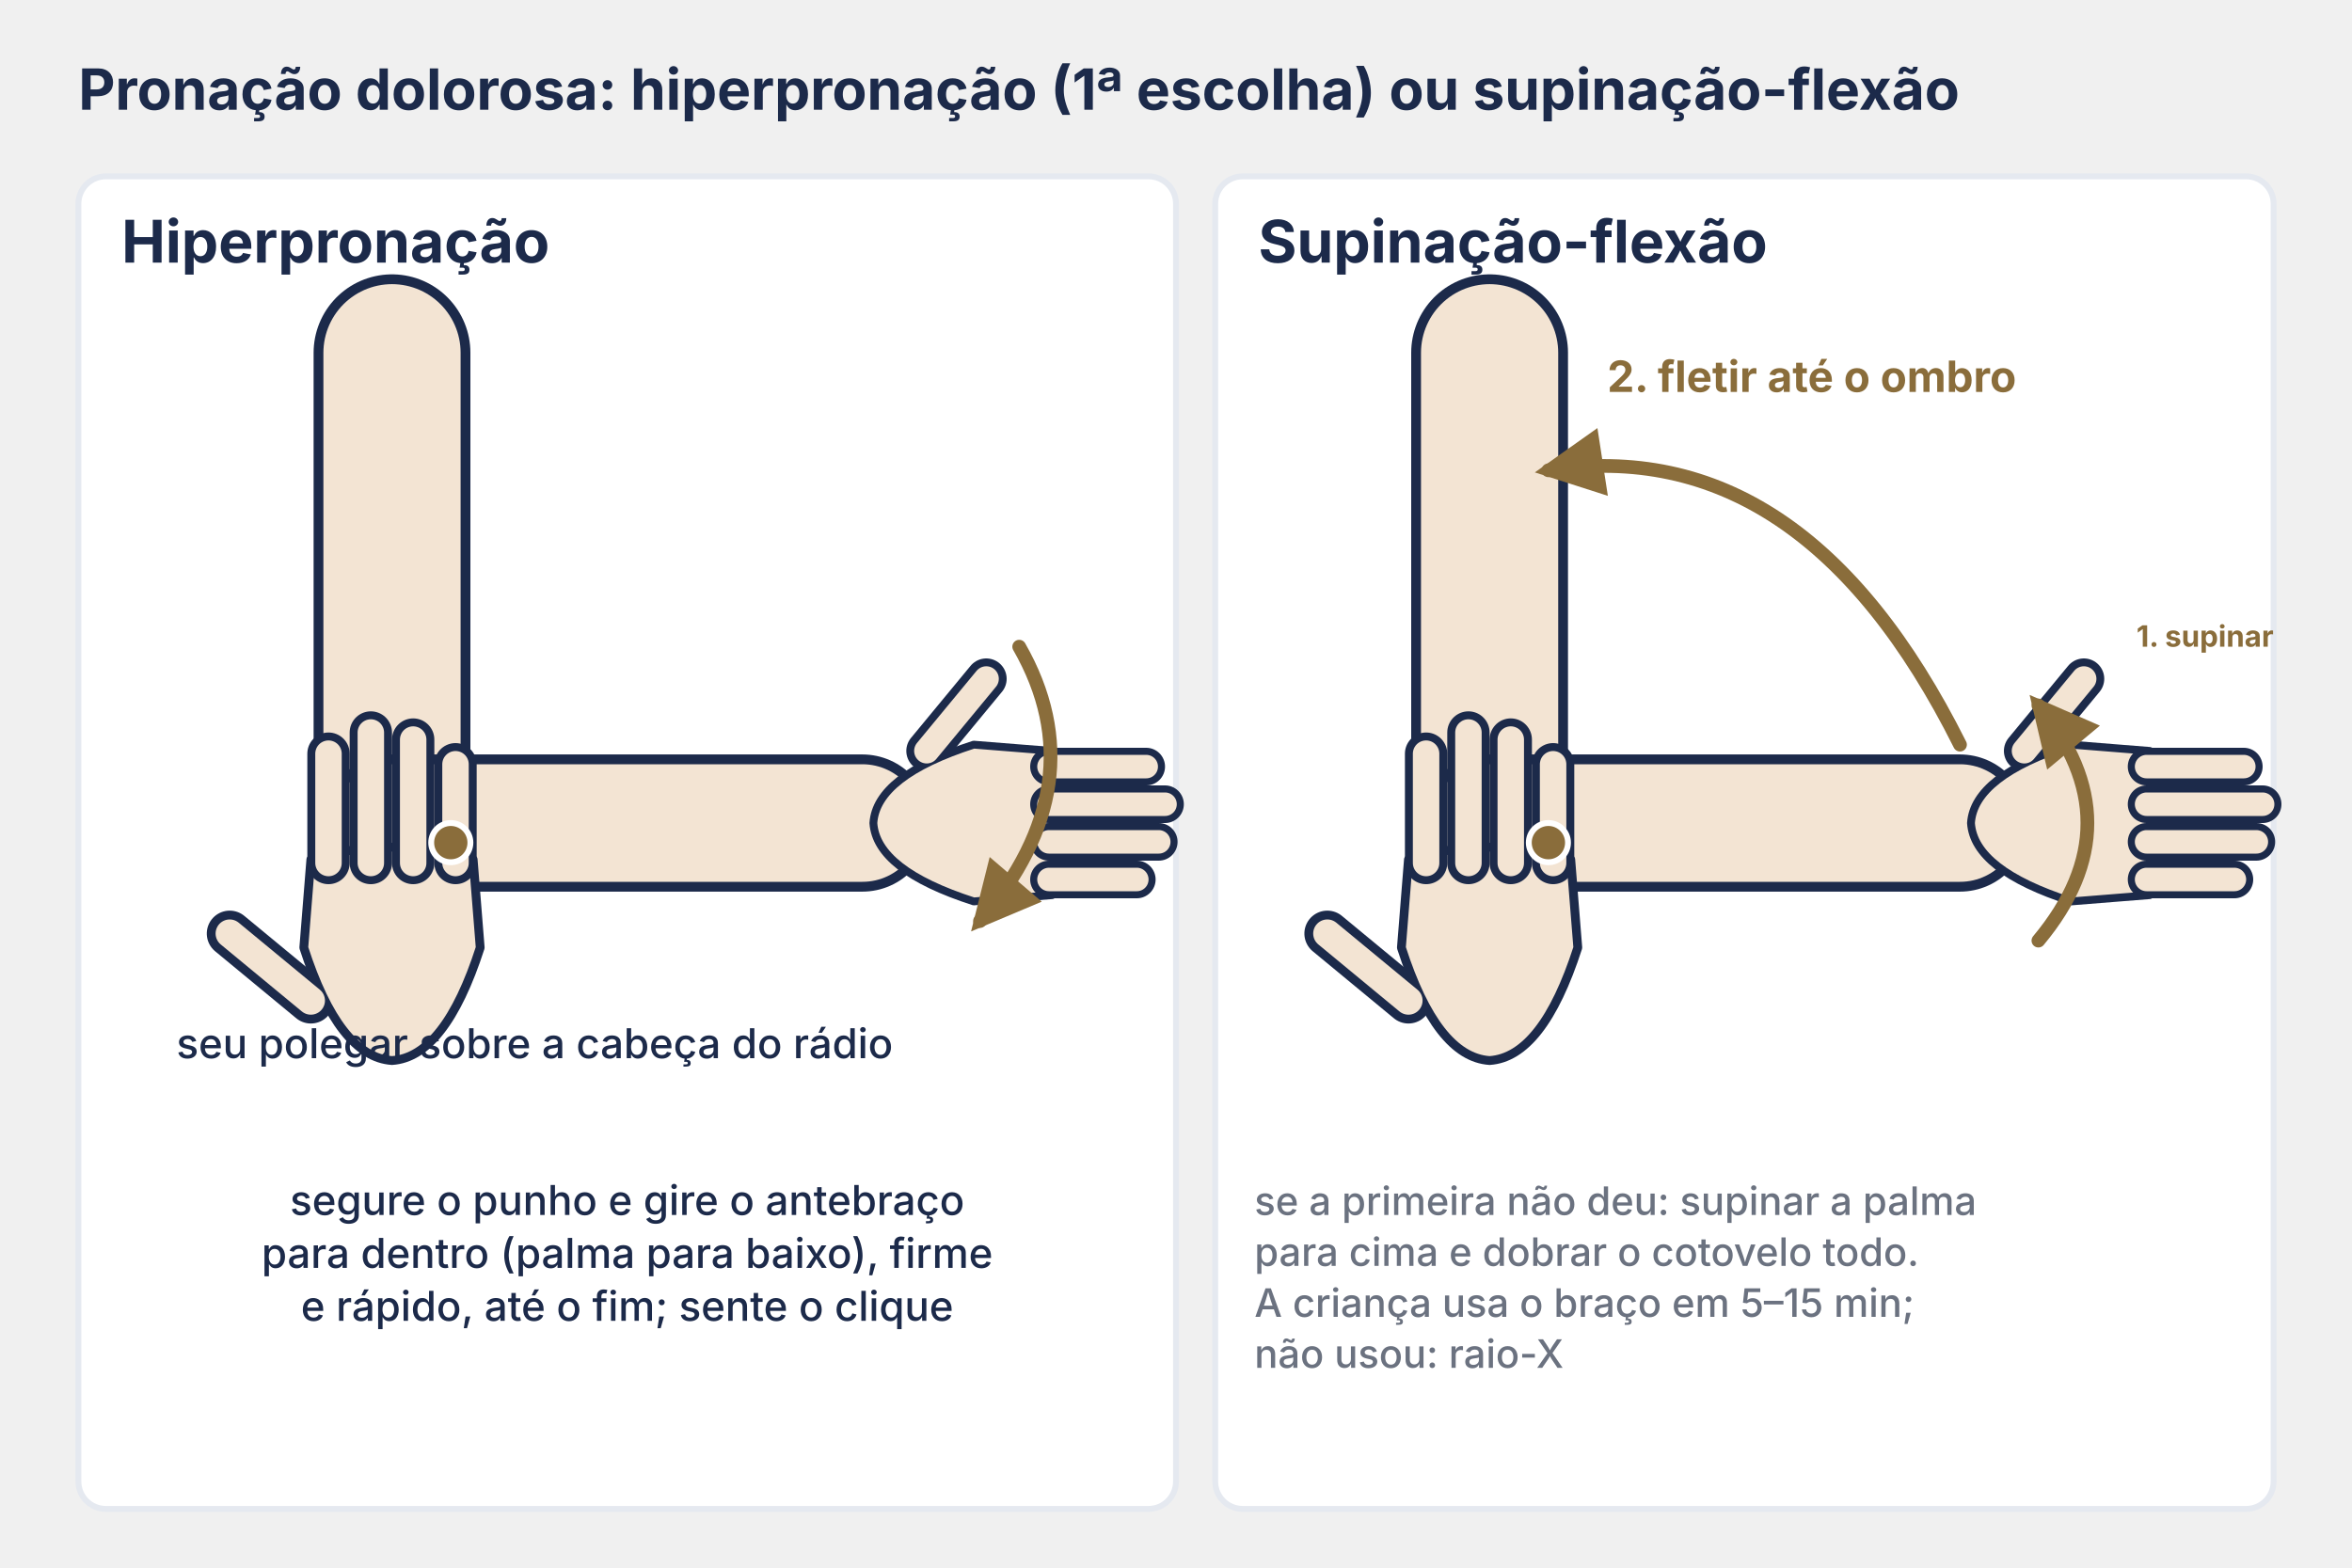
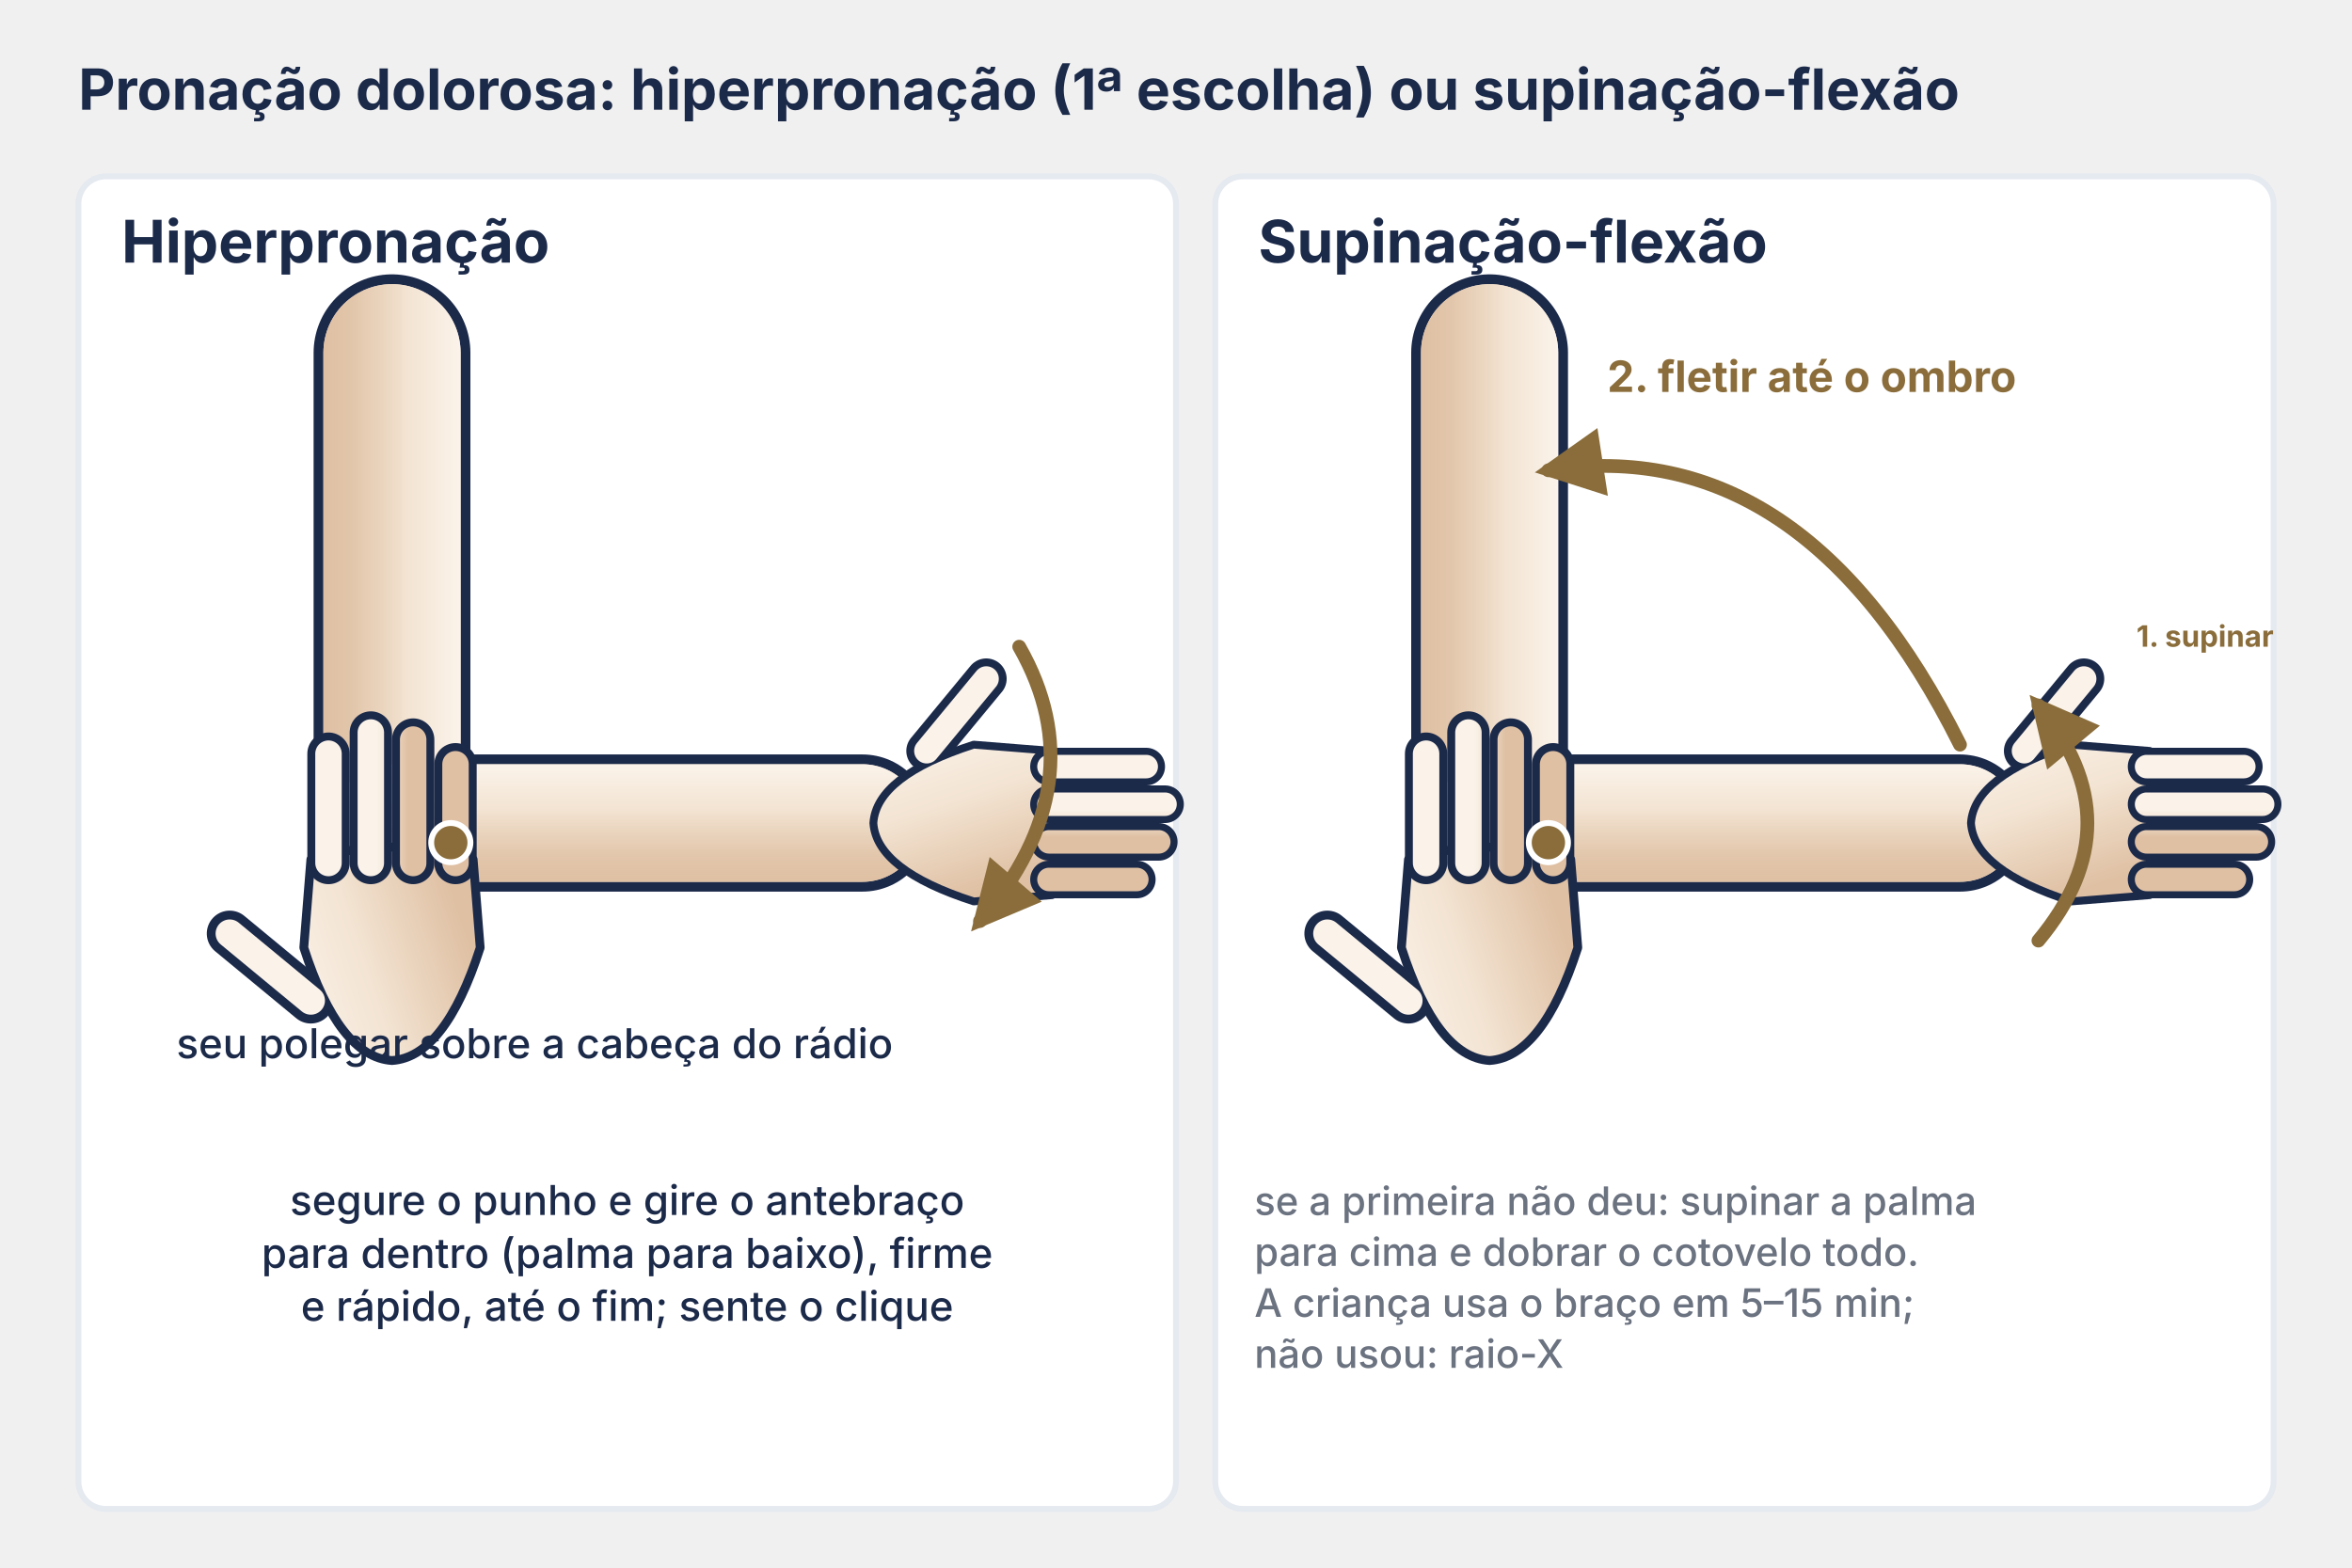
<svg xmlns="http://www.w3.org/2000/svg" viewBox="0 0 1200 800" width="1200" height="800" font-family="Inter, 'Segoe UI', Arial, sans-serif">
  <defs>
    <marker id="ah" viewBox="0 0 10 10" refX="8" refY="5" markerWidth="5" markerHeight="5" orient="auto-start-reverse">
      <path d="M0 0 L10 5 L0 10 z" fill="#8a6d3b" />
    </marker>
    <marker id="ahr" viewBox="0 0 10 10" refX="8" refY="5" markerWidth="5" markerHeight="5" orient="auto-start-reverse">
      <path d="M0 0 L10 5 L0 10 z" fill="#b3261e" />
    </marker>
    <marker id="ahn" viewBox="0 0 10 10" refX="8" refY="5" markerWidth="5" markerHeight="5" orient="auto-start-reverse">
      <path d="M0 0 L10 5 L0 10 z" fill="#1c2a4a" />
    </marker>
    <pattern id="hatch" width="14" height="14" patternUnits="userSpaceOnUse" patternTransform="rotate(45)">
      <line x1="0" y1="0" x2="0" y2="14" stroke="#1c2a4a" stroke-opacity="0.18" stroke-width="3" />
    </pattern>
    <pattern id="cotton" width="12" height="12" patternUnits="userSpaceOnUse">
      <circle cx="6" cy="6" r="2" fill="#1c2a4a" fill-opacity="0.12" />
    </pattern>
    <pattern id="cloth" width="16" height="16" patternUnits="userSpaceOnUse">
      <path d="M0 8 H16 M8 0 V16" stroke="#1c2a4a" stroke-opacity="0.08" stroke-width="2" />
    </pattern>
  </defs>
  <rect x="40" y="90" width="560" height="680" rx="14" fill="#ffffff" stroke="#e5e9f0" stroke-width="3" />
  <text x="62" y="134" font-size="30" text-anchor="start" font-weight="700" fill="#1c2a4a">Hiperpronação</text>
  <path d="M200 180 L200 420" fill="none" stroke="#1c2a4a" stroke-width="80" stroke-linecap="round" stroke-linejoin="round" />
+   <path d="M200 420 L440 420" fill="none" stroke="#1c2a4a" stroke-width="70" stroke-linecap="round" stroke-linejoin="round" />
  <path d="M200 180 L200 420" fill="none" stroke="#f3e4d3" stroke-width="70" stroke-linecap="round" stroke-linejoin="round" />
-   <path d="M200 420 L440 420" fill="none" stroke="#1c2a4a" stroke-width="70" stroke-linecap="round" stroke-linejoin="round" />
+   <defs>
+     <linearGradient id="cg153" gradientUnits="userSpaceOnUse" x1="235" y1="300" x2="165" y2="300">
+       <stop offset="0" stop-color="#fbf3ea" />
+       <stop offset="0.38" stop-color="#f3e4d3" />
+       <stop offset="0.8" stop-color="#dfc0a3" stop-opacity="0.85" />
+       <stop offset="1" stop-color="#dfc0a3" />
+     </linearGradient>
+   </defs>
+   <path d="M200 180 L200 420" fill="none" stroke="url(#cg153)" stroke-width="70" stroke-linecap="round" stroke-linejoin="round" />
  <path d="M200 420 L440 420" fill="none" stroke="#f3e4d3" stroke-width="60" stroke-linecap="round" stroke-linejoin="round" />
+   <defs>
+     <linearGradient id="cg154" gradientUnits="userSpaceOnUse" x1="320" y1="390" x2="320" y2="450">
+       <stop offset="0" stop-color="#fbf3ea" />
+       <stop offset="0.38" stop-color="#f3e4d3" />
+       <stop offset="0.8" stop-color="#dfc0a3" stop-opacity="0.85" />
+       <stop offset="1" stop-color="#dfc0a3" />
+     </linearGradient>
+   </defs>
+   <path d="M200 420 L440 420" fill="none" stroke="url(#cg154)" stroke-width="60" stroke-linecap="round" stroke-linejoin="round" />
  <g transform="translate(500 420) rotate(0) scale(0.8)">
+     <defs>
+       <linearGradient id="hg155f" gradientUnits="userSpaceOnUse" x1="0" y1="-9" x2="0" y2="9">
+         <stop offset="0" stop-color="#fbf3ea" />
+         <stop offset="0.4" stop-color="#f3e4d3" />
+         <stop offset="1" stop-color="#dfc0a3" />
+       </linearGradient>
+       <linearGradient id="hg155p" x1="0" y1="0" x2="0.4" y2="1">
+         <stop offset="0" stop-color="#fbf3ea" />
+         <stop offset="0.45" stop-color="#f3e4d3" />
+         <stop offset="1" stop-color="#dfc0a3" />
+       </linearGradient>
+     </defs>
    <path d="M-34 -46 L4 -92" fill="none" stroke="#1c2a4a" stroke-width="26" stroke-linecap="round" stroke-linejoin="round" />
-     <path d="M-4 -50 L46 -46 Q60 0 46 46 L-4 50 Q-66 30 -68 0 Q-66 -30 -4 -50 Z" fill="#f3e4d3" stroke="#1c2a4a" stroke-width="5" stroke-linecap="round" stroke-linejoin="round" />
+     <path d="M-4 -50 L46 -46 Q60 0 46 46 L-4 50 Q-66 30 -68 0 Q-66 -30 -4 -50 Z" fill="url(#hg155p)" stroke="#1c2a4a" stroke-width="5" stroke-linecap="round" stroke-linejoin="round" />
    <path d="M44 -36 L106 -36" fill="none" stroke="#1c2a4a" stroke-width="24" stroke-linecap="round" stroke-linejoin="round" />
    <path d="M44 -12 L118 -12" fill="none" stroke="#1c2a4a" stroke-width="24" stroke-linecap="round" stroke-linejoin="round" />
    <path d="M44 12 L114 12" fill="none" stroke="#1c2a4a" stroke-width="24" stroke-linecap="round" stroke-linejoin="round" />
    <path d="M44 36 L100 36" fill="none" stroke="#1c2a4a" stroke-width="24" stroke-linecap="round" stroke-linejoin="round" />
-     <path d="M44 -36 L106 -36" fill="none" stroke="#f3e4d3" stroke-width="15" stroke-linecap="round" stroke-linejoin="round" />
-     <path d="M44 -12 L118 -12" fill="none" stroke="#f3e4d3" stroke-width="15" stroke-linecap="round" stroke-linejoin="round" />
-     <path d="M44 12 L114 12" fill="none" stroke="#f3e4d3" stroke-width="15" stroke-linecap="round" stroke-linejoin="round" />
-     <path d="M44 36 L100 36" fill="none" stroke="#f3e4d3" stroke-width="15" stroke-linecap="round" stroke-linejoin="round" />
-     <path d="M-34 -46 L4 -92" fill="none" stroke="#f3e4d3" stroke-width="16" stroke-linecap="round" stroke-linejoin="round" />
+     <path d="M44 -36 L106 -36" fill="none" stroke="url(#hg155f)" stroke-width="15" stroke-linecap="round" stroke-linejoin="round" />
+     <path d="M44 -12 L118 -12" fill="none" stroke="url(#hg155f)" stroke-width="15" stroke-linecap="round" stroke-linejoin="round" />
+     <path d="M44 12 L114 12" fill="none" stroke="url(#hg155f)" stroke-width="15" stroke-linecap="round" stroke-linejoin="round" />
+     <path d="M44 36 L100 36" fill="none" stroke="url(#hg155f)" stroke-width="15" stroke-linecap="round" stroke-linejoin="round" />
+     <path d="M-34 -46 L4 -92" fill="none" stroke="url(#hg155f)" stroke-width="16" stroke-linecap="round" stroke-linejoin="round" />
  </g>
  <g transform="translate(200 480) rotate(-90) scale(0.9)">
+     <defs>
+       <linearGradient id="hg156f" gradientUnits="userSpaceOnUse" x1="0" y1="-9" x2="0" y2="9">
+         <stop offset="0" stop-color="#fbf3ea" />
+         <stop offset="0.4" stop-color="#f3e4d3" />
+         <stop offset="1" stop-color="#dfc0a3" />
+       </linearGradient>
+       <linearGradient id="hg156p" x1="0" y1="0" x2="0.4" y2="1">
+         <stop offset="0" stop-color="#fbf3ea" />
+         <stop offset="0.45" stop-color="#f3e4d3" />
+         <stop offset="1" stop-color="#dfc0a3" />
+       </linearGradient>
+     </defs>
    <path d="M-34 -46 L4 -92" fill="none" stroke="#1c2a4a" stroke-width="26" stroke-linecap="round" stroke-linejoin="round" />
-     <path d="M-4 -50 L46 -46 Q60 0 46 46 L-4 50 Q-66 30 -68 0 Q-66 -30 -4 -50 Z" fill="#f3e4d3" stroke="#1c2a4a" stroke-width="5" stroke-linecap="round" stroke-linejoin="round" />
+     <path d="M-4 -50 L46 -46 Q60 0 46 46 L-4 50 Q-66 30 -68 0 Q-66 -30 -4 -50 Z" fill="url(#hg156p)" stroke="#1c2a4a" stroke-width="5" stroke-linecap="round" stroke-linejoin="round" />
    <path d="M44 -36 L106 -36" fill="none" stroke="#1c2a4a" stroke-width="24" stroke-linecap="round" stroke-linejoin="round" />
    <path d="M44 -12 L118 -12" fill="none" stroke="#1c2a4a" stroke-width="24" stroke-linecap="round" stroke-linejoin="round" />
    <path d="M44 12 L114 12" fill="none" stroke="#1c2a4a" stroke-width="24" stroke-linecap="round" stroke-linejoin="round" />
    <path d="M44 36 L100 36" fill="none" stroke="#1c2a4a" stroke-width="24" stroke-linecap="round" stroke-linejoin="round" />
-     <path d="M44 -36 L106 -36" fill="none" stroke="#f3e4d3" stroke-width="15" stroke-linecap="round" stroke-linejoin="round" />
-     <path d="M44 -12 L118 -12" fill="none" stroke="#f3e4d3" stroke-width="15" stroke-linecap="round" stroke-linejoin="round" />
-     <path d="M44 12 L114 12" fill="none" stroke="#f3e4d3" stroke-width="15" stroke-linecap="round" stroke-linejoin="round" />
-     <path d="M44 36 L100 36" fill="none" stroke="#f3e4d3" stroke-width="15" stroke-linecap="round" stroke-linejoin="round" />
-     <path d="M-34 -46 L4 -92" fill="none" stroke="#f3e4d3" stroke-width="16" stroke-linecap="round" stroke-linejoin="round" />
+     <path d="M44 -36 L106 -36" fill="none" stroke="url(#hg156f)" stroke-width="15" stroke-linecap="round" stroke-linejoin="round" />
+     <path d="M44 -12 L118 -12" fill="none" stroke="url(#hg156f)" stroke-width="15" stroke-linecap="round" stroke-linejoin="round" />
+     <path d="M44 12 L114 12" fill="none" stroke="url(#hg156f)" stroke-width="15" stroke-linecap="round" stroke-linejoin="round" />
+     <path d="M44 36 L100 36" fill="none" stroke="url(#hg156f)" stroke-width="15" stroke-linecap="round" stroke-linejoin="round" />
+     <path d="M-34 -46 L4 -92" fill="none" stroke="url(#hg156f)" stroke-width="16" stroke-linecap="round" stroke-linejoin="round" />
  </g>
  <circle cx="230" cy="430" r="10" fill="#8a6d3b" stroke="#ffffff" stroke-width="3" />
  <text x="90" y="540" font-size="21" text-anchor="start" font-weight="500" fill="#1c2a4a">seu polegar sobre a cabeça do rádio</text>
  <path d="M520 330 Q560 400 500 470" fill="none" stroke="#8a6d3b" stroke-width="7" stroke-linecap="round" stroke-linejoin="round" marker-end="url(#ah)" />
  <text x="320" y="620" font-size="21" text-anchor="middle" font-weight="500" fill="#1c2a4a">segure o punho e gire o antebraço</text>
  <text x="320" y="647" font-size="21" text-anchor="middle" font-weight="500" fill="#1c2a4a">para dentro (palma para baixo), firme</text>
  <text x="320" y="674" font-size="21" text-anchor="middle" font-weight="500" fill="#1c2a4a">e rápido, até o fim; sente o clique</text>
  <rect x="620" y="90" width="540" height="680" rx="14" fill="#ffffff" stroke="#e5e9f0" stroke-width="3" />
  <text x="642" y="134" font-size="30" text-anchor="start" font-weight="700" fill="#1c2a4a">Supinação-flexão</text>
  <path d="M760 180 L760 420" fill="none" stroke="#1c2a4a" stroke-width="80" stroke-linecap="round" stroke-linejoin="round" />
+   <path d="M760 420 L1000 420" fill="none" stroke="#1c2a4a" stroke-width="70" stroke-linecap="round" stroke-linejoin="round" />
  <path d="M760 180 L760 420" fill="none" stroke="#f3e4d3" stroke-width="70" stroke-linecap="round" stroke-linejoin="round" />
-   <path d="M760 420 L1000 420" fill="none" stroke="#1c2a4a" stroke-width="70" stroke-linecap="round" stroke-linejoin="round" />
+   <defs>
+     <linearGradient id="cg157" gradientUnits="userSpaceOnUse" x1="795" y1="300" x2="725" y2="300">
+       <stop offset="0" stop-color="#fbf3ea" />
+       <stop offset="0.38" stop-color="#f3e4d3" />
+       <stop offset="0.8" stop-color="#dfc0a3" stop-opacity="0.85" />
+       <stop offset="1" stop-color="#dfc0a3" />
+     </linearGradient>
+   </defs>
+   <path d="M760 180 L760 420" fill="none" stroke="url(#cg157)" stroke-width="70" stroke-linecap="round" stroke-linejoin="round" />
  <path d="M760 420 L1000 420" fill="none" stroke="#f3e4d3" stroke-width="60" stroke-linecap="round" stroke-linejoin="round" />
+   <defs>
+     <linearGradient id="cg158" gradientUnits="userSpaceOnUse" x1="880" y1="390" x2="880" y2="450">
+       <stop offset="0" stop-color="#fbf3ea" />
+       <stop offset="0.38" stop-color="#f3e4d3" />
+       <stop offset="0.8" stop-color="#dfc0a3" stop-opacity="0.85" />
+       <stop offset="1" stop-color="#dfc0a3" />
+     </linearGradient>
+   </defs>
+   <path d="M760 420 L1000 420" fill="none" stroke="url(#cg158)" stroke-width="60" stroke-linecap="round" stroke-linejoin="round" />
  <g transform="translate(1060 420) rotate(0) scale(0.8)">
+     <defs>
+       <linearGradient id="hg159f" gradientUnits="userSpaceOnUse" x1="0" y1="-9" x2="0" y2="9">
+         <stop offset="0" stop-color="#fbf3ea" />
+         <stop offset="0.4" stop-color="#f3e4d3" />
+         <stop offset="1" stop-color="#dfc0a3" />
+       </linearGradient>
+       <linearGradient id="hg159p" x1="0" y1="0" x2="0.4" y2="1">
+         <stop offset="0" stop-color="#fbf3ea" />
+         <stop offset="0.45" stop-color="#f3e4d3" />
+         <stop offset="1" stop-color="#dfc0a3" />
+       </linearGradient>
+     </defs>
    <path d="M-34 -46 L4 -92" fill="none" stroke="#1c2a4a" stroke-width="26" stroke-linecap="round" stroke-linejoin="round" />
-     <path d="M-4 -50 L46 -46 Q60 0 46 46 L-4 50 Q-66 30 -68 0 Q-66 -30 -4 -50 Z" fill="#f3e4d3" stroke="#1c2a4a" stroke-width="5" stroke-linecap="round" stroke-linejoin="round" />
+     <path d="M-4 -50 L46 -46 Q60 0 46 46 L-4 50 Q-66 30 -68 0 Q-66 -30 -4 -50 Z" fill="url(#hg159p)" stroke="#1c2a4a" stroke-width="5" stroke-linecap="round" stroke-linejoin="round" />
    <path d="M44 -36 L106 -36" fill="none" stroke="#1c2a4a" stroke-width="24" stroke-linecap="round" stroke-linejoin="round" />
    <path d="M44 -12 L118 -12" fill="none" stroke="#1c2a4a" stroke-width="24" stroke-linecap="round" stroke-linejoin="round" />
    <path d="M44 12 L114 12" fill="none" stroke="#1c2a4a" stroke-width="24" stroke-linecap="round" stroke-linejoin="round" />
    <path d="M44 36 L100 36" fill="none" stroke="#1c2a4a" stroke-width="24" stroke-linecap="round" stroke-linejoin="round" />
-     <path d="M44 -36 L106 -36" fill="none" stroke="#f3e4d3" stroke-width="15" stroke-linecap="round" stroke-linejoin="round" />
-     <path d="M44 -12 L118 -12" fill="none" stroke="#f3e4d3" stroke-width="15" stroke-linecap="round" stroke-linejoin="round" />
-     <path d="M44 12 L114 12" fill="none" stroke="#f3e4d3" stroke-width="15" stroke-linecap="round" stroke-linejoin="round" />
-     <path d="M44 36 L100 36" fill="none" stroke="#f3e4d3" stroke-width="15" stroke-linecap="round" stroke-linejoin="round" />
-     <path d="M-34 -46 L4 -92" fill="none" stroke="#f3e4d3" stroke-width="16" stroke-linecap="round" stroke-linejoin="round" />
+     <path d="M44 -36 L106 -36" fill="none" stroke="url(#hg159f)" stroke-width="15" stroke-linecap="round" stroke-linejoin="round" />
+     <path d="M44 -12 L118 -12" fill="none" stroke="url(#hg159f)" stroke-width="15" stroke-linecap="round" stroke-linejoin="round" />
+     <path d="M44 12 L114 12" fill="none" stroke="url(#hg159f)" stroke-width="15" stroke-linecap="round" stroke-linejoin="round" />
+     <path d="M44 36 L100 36" fill="none" stroke="url(#hg159f)" stroke-width="15" stroke-linecap="round" stroke-linejoin="round" />
+     <path d="M-34 -46 L4 -92" fill="none" stroke="url(#hg159f)" stroke-width="16" stroke-linecap="round" stroke-linejoin="round" />
  </g>
  <g transform="translate(760 480) rotate(-90) scale(0.9)">
+     <defs>
+       <linearGradient id="hg160f" gradientUnits="userSpaceOnUse" x1="0" y1="-9" x2="0" y2="9">
+         <stop offset="0" stop-color="#fbf3ea" />
+         <stop offset="0.4" stop-color="#f3e4d3" />
+         <stop offset="1" stop-color="#dfc0a3" />
+       </linearGradient>
+       <linearGradient id="hg160p" x1="0" y1="0" x2="0.4" y2="1">
+         <stop offset="0" stop-color="#fbf3ea" />
+         <stop offset="0.45" stop-color="#f3e4d3" />
+         <stop offset="1" stop-color="#dfc0a3" />
+       </linearGradient>
+     </defs>
    <path d="M-34 -46 L4 -92" fill="none" stroke="#1c2a4a" stroke-width="26" stroke-linecap="round" stroke-linejoin="round" />
-     <path d="M-4 -50 L46 -46 Q60 0 46 46 L-4 50 Q-66 30 -68 0 Q-66 -30 -4 -50 Z" fill="#f3e4d3" stroke="#1c2a4a" stroke-width="5" stroke-linecap="round" stroke-linejoin="round" />
+     <path d="M-4 -50 L46 -46 Q60 0 46 46 L-4 50 Q-66 30 -68 0 Q-66 -30 -4 -50 Z" fill="url(#hg160p)" stroke="#1c2a4a" stroke-width="5" stroke-linecap="round" stroke-linejoin="round" />
    <path d="M44 -36 L106 -36" fill="none" stroke="#1c2a4a" stroke-width="24" stroke-linecap="round" stroke-linejoin="round" />
    <path d="M44 -12 L118 -12" fill="none" stroke="#1c2a4a" stroke-width="24" stroke-linecap="round" stroke-linejoin="round" />
    <path d="M44 12 L114 12" fill="none" stroke="#1c2a4a" stroke-width="24" stroke-linecap="round" stroke-linejoin="round" />
    <path d="M44 36 L100 36" fill="none" stroke="#1c2a4a" stroke-width="24" stroke-linecap="round" stroke-linejoin="round" />
-     <path d="M44 -36 L106 -36" fill="none" stroke="#f3e4d3" stroke-width="15" stroke-linecap="round" stroke-linejoin="round" />
-     <path d="M44 -12 L118 -12" fill="none" stroke="#f3e4d3" stroke-width="15" stroke-linecap="round" stroke-linejoin="round" />
-     <path d="M44 12 L114 12" fill="none" stroke="#f3e4d3" stroke-width="15" stroke-linecap="round" stroke-linejoin="round" />
-     <path d="M44 36 L100 36" fill="none" stroke="#f3e4d3" stroke-width="15" stroke-linecap="round" stroke-linejoin="round" />
-     <path d="M-34 -46 L4 -92" fill="none" stroke="#f3e4d3" stroke-width="16" stroke-linecap="round" stroke-linejoin="round" />
+     <path d="M44 -36 L106 -36" fill="none" stroke="url(#hg160f)" stroke-width="15" stroke-linecap="round" stroke-linejoin="round" />
+     <path d="M44 -12 L118 -12" fill="none" stroke="url(#hg160f)" stroke-width="15" stroke-linecap="round" stroke-linejoin="round" />
+     <path d="M44 12 L114 12" fill="none" stroke="url(#hg160f)" stroke-width="15" stroke-linecap="round" stroke-linejoin="round" />
+     <path d="M44 36 L100 36" fill="none" stroke="url(#hg160f)" stroke-width="15" stroke-linecap="round" stroke-linejoin="round" />
+     <path d="M-34 -46 L4 -92" fill="none" stroke="url(#hg160f)" stroke-width="16" stroke-linecap="round" stroke-linejoin="round" />
  </g>
  <circle cx="790" cy="430" r="10" fill="#8a6d3b" stroke="#ffffff" stroke-width="3" />
  <path d="M1040 480 Q1090 420 1040 360" fill="none" stroke="#8a6d3b" stroke-width="7" stroke-linecap="round" stroke-linejoin="round" marker-end="url(#ah)" />
  <text x="1090" y="330" font-size="15" text-anchor="start" font-weight="700" fill="#8a6d3b">1. supinar</text>
  <path d="M1000 380 Q920 220 790 240" fill="none" stroke="#8a6d3b" stroke-width="7" stroke-linecap="round" stroke-linejoin="round" marker-end="url(#ah)" />
  <text x="820" y="200" font-size="22" text-anchor="start" font-weight="700" fill="#8a6d3b">2. fletir até o ombro</text>
  <text x="640" y="620" font-size="20" text-anchor="start" font-weight="500" fill="#6b7280">se a primeira não deu: supinar a palma</text>
  <text x="640" y="646" font-size="20" text-anchor="start" font-weight="500" fill="#6b7280">para cima e dobrar o cotovelo todo.</text>
  <text x="640" y="672" font-size="20" text-anchor="start" font-weight="500" fill="#6b7280">A criança usa o braço em 5–15 min;</text>
  <text x="640" y="698" font-size="20" text-anchor="start" font-weight="500" fill="#6b7280">não usou: raio-X</text>
  <text x="40" y="56" font-size="29" text-anchor="start" font-weight="700" fill="#1c2a4a" data-top="1">Pronação dolorosa: hiperpronação (1ª escolha) ou supinação-flexão</text>
</svg>
